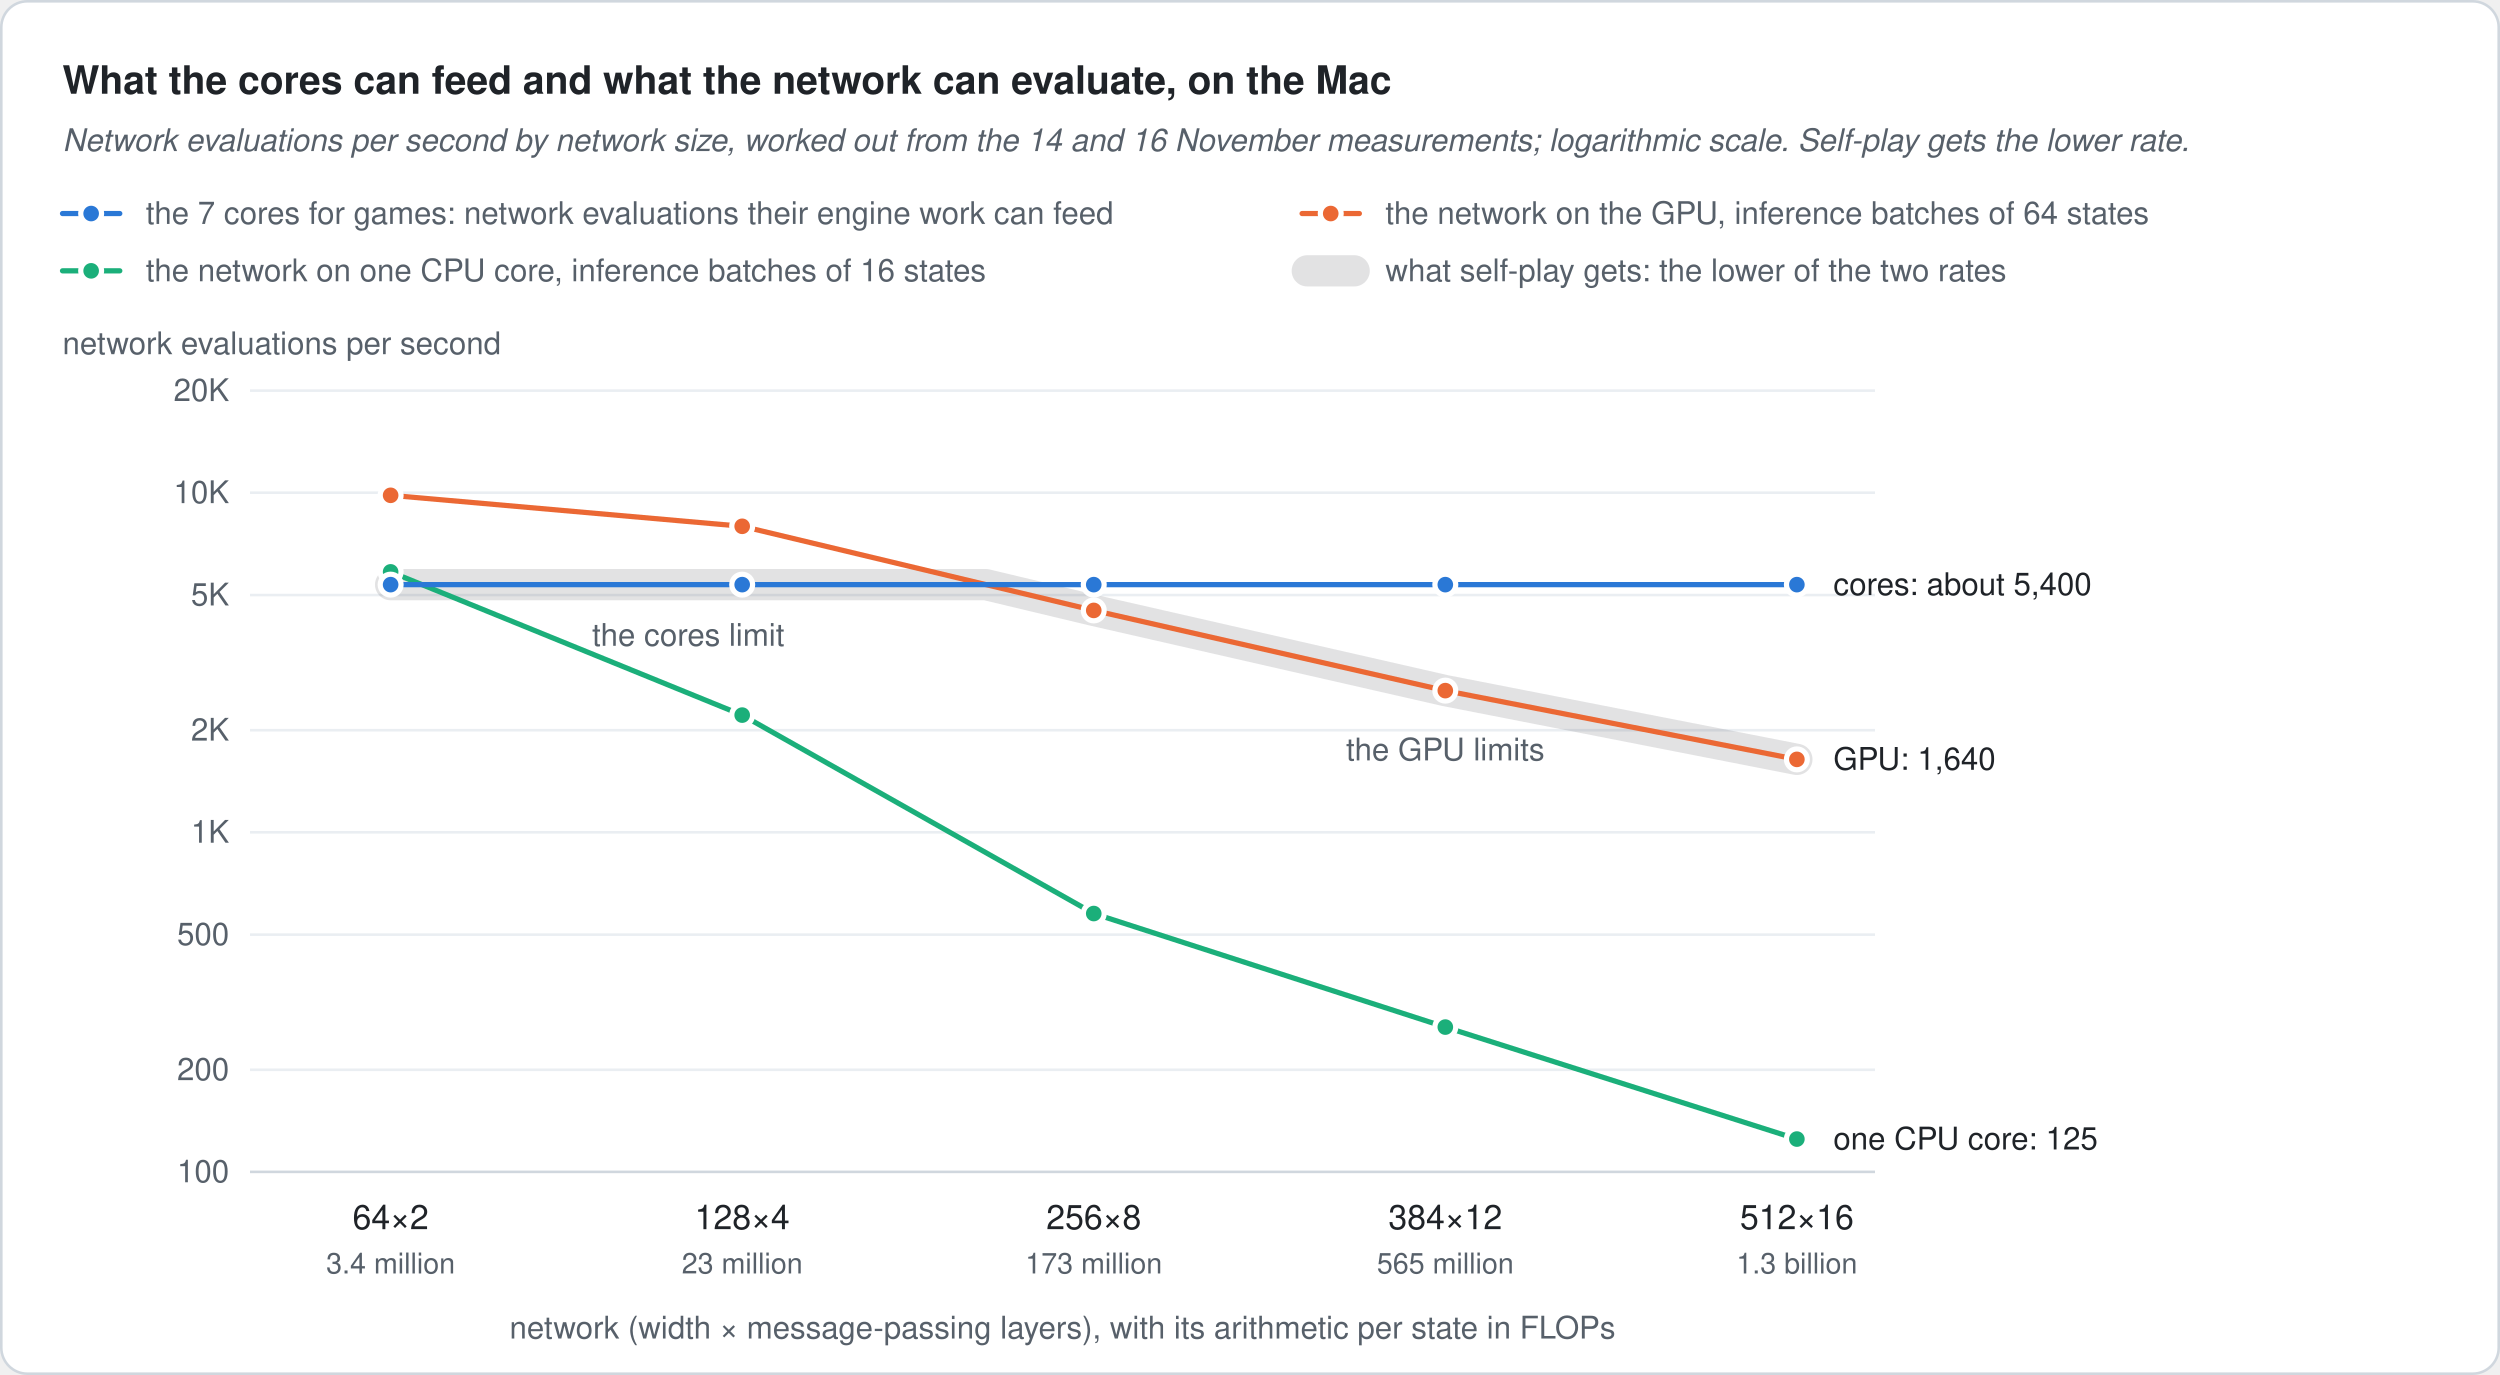
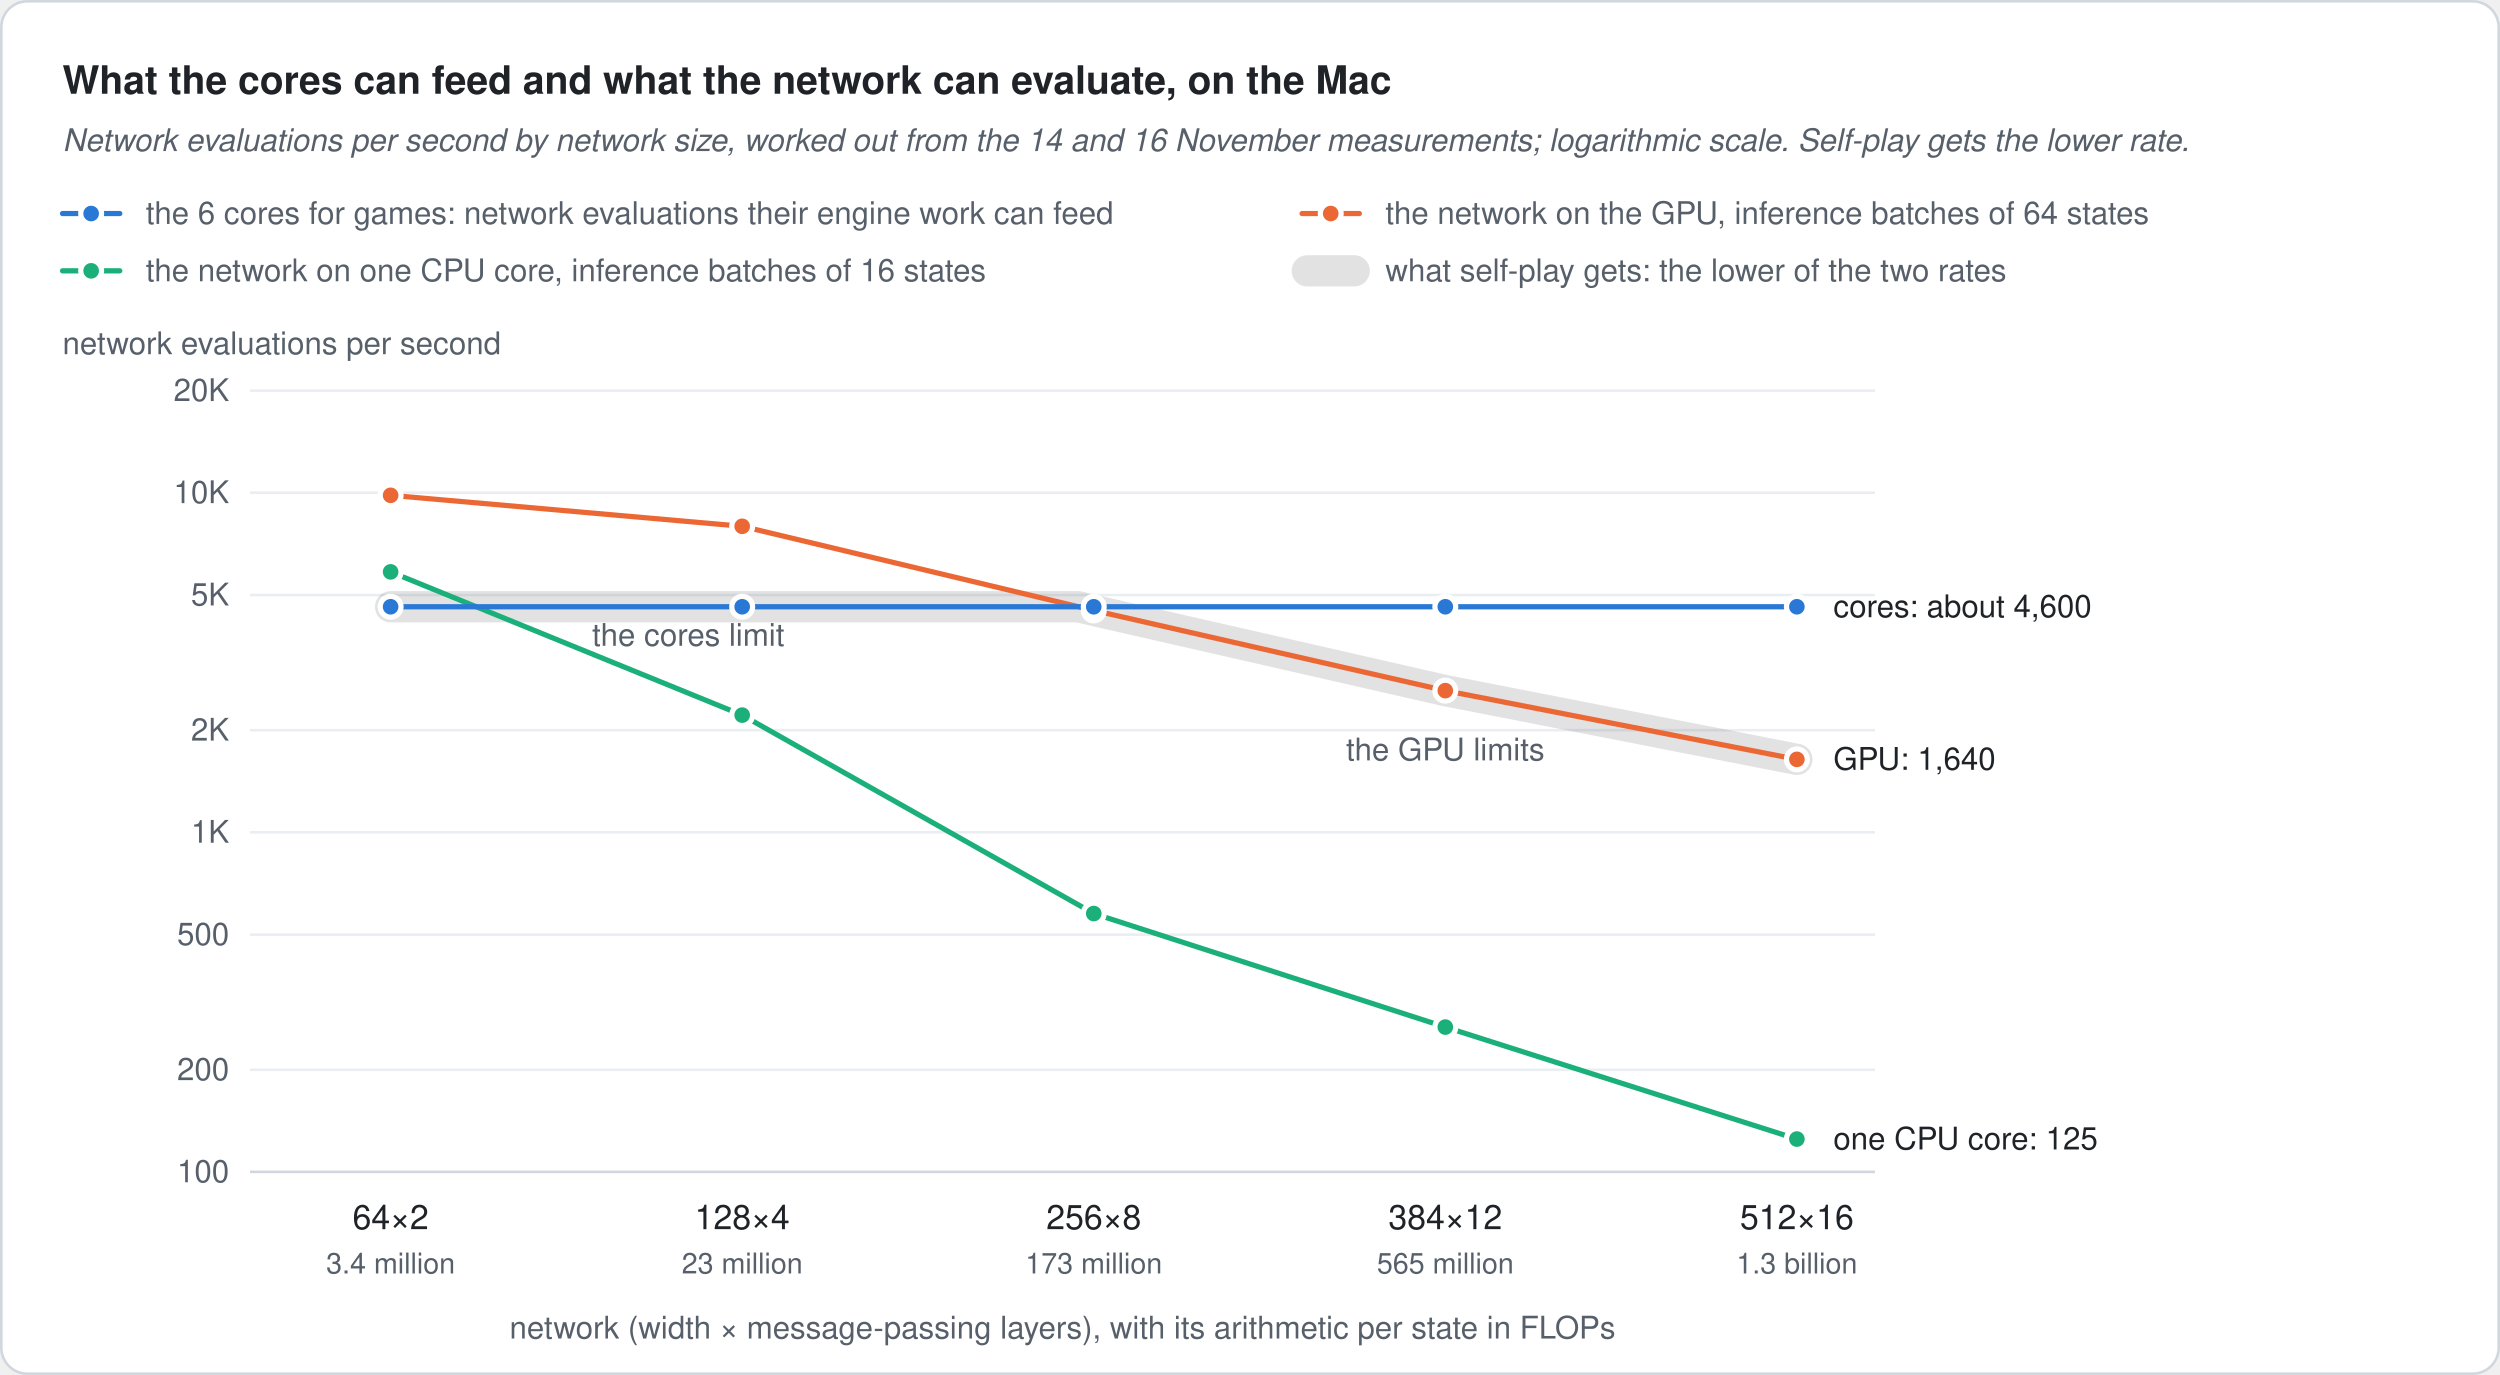
<svg xmlns="http://www.w3.org/2000/svg" width="960" height="528" viewBox="0 0 960 528" role="img" aria-labelledby="title desc">
  <defs>
    <style>
      text { font-family: -apple-system, BlinkMacSystemFont, "Segoe UI", Helvetica, Arial, sans-serif; fill: #1f2328; }
      .title { font-size: 15px; font-weight: 600; }
      .sub { font-size: 12px; fill: #57606a; font-style: italic; }
      .label { font-size: 12px; fill: #57606a; }
      .tick { font-size: 12px; fill: #57606a; font-variant-numeric: tabular-nums; }
      .body { font-size: 13px; }
      .end { font-size: 12px; }
      .small { font-size: 11px; fill: #57606a; }
    </style>
  </defs>
  <rect x="0.5" y="0.5" width="959" height="527" rx="10" fill="#ffffff" stroke="#d0d7de" />
  <text class="title" x="24" y="36">What the cores can feed and what the network can evaluate, on the Mac</text>
  <text class="sub" x="24" y="58">Network evaluations per second by network size, worked out from the 14 and 16 November measurements; logarithmic scale. Self-play gets the lower rate.</text>
  <line x1="24" y1="82" x2="46" y2="82" stroke="#2a78d6" stroke-width="2" stroke-linecap="round" />
  <circle cx="35" cy="82" r="4" fill="#2a78d6" stroke="#ffffff" stroke-width="2" />
-   <text class="label" x="56" y="86">the 7 cores for games: network evaluations their engine work can feed</text>
+   <text class="label" x="56" y="86">the 6 cores for games: network evaluations their engine work can feed</text>
  <line x1="500" y1="82" x2="522" y2="82" stroke="#eb6834" stroke-width="2" stroke-linecap="round" />
  <circle cx="511" cy="82" r="4" fill="#eb6834" stroke="#ffffff" stroke-width="2" />
  <text class="label" x="532" y="86">the network on the GPU, inference batches of 64 states</text>
  <line x1="24" y1="104" x2="46" y2="104" stroke="#1baf7a" stroke-width="2" stroke-linecap="round" />
  <circle cx="35" cy="104" r="4" fill="#1baf7a" stroke="#ffffff" stroke-width="2" />
  <text class="label" x="56" y="108">the network on one CPU core, inference batches of 16 states</text>
  <line x1="502" y1="104" x2="520" y2="104" stroke="#1f2328" stroke-opacity="0.13" stroke-width="12" stroke-linecap="round" />
  <text class="label" x="532" y="108">what self-play gets: the lower of the two rates</text>
  <text class="label" x="24" y="136">network evaluations per second</text>
  <line x1="96" y1="450.0" x2="720" y2="450.0" stroke="#d0d7de" stroke-width="1" />
  <text class="tick" x="88" y="454.0" text-anchor="end">100</text>
  <line x1="96" y1="410.8" x2="720" y2="410.8" stroke="#eaeef2" stroke-width="1" />
  <text class="tick" x="88" y="414.8" text-anchor="end">200</text>
  <line x1="96" y1="358.9" x2="720" y2="358.9" stroke="#eaeef2" stroke-width="1" />
  <text class="tick" x="88" y="362.9" text-anchor="end">500</text>
  <line x1="96" y1="319.6" x2="720" y2="319.6" stroke="#eaeef2" stroke-width="1" />
  <text class="tick" x="88" y="323.6" text-anchor="end">1K</text>
  <line x1="96" y1="280.4" x2="720" y2="280.4" stroke="#eaeef2" stroke-width="1" />
  <text class="tick" x="88" y="284.4" text-anchor="end">2K</text>
  <line x1="96" y1="228.5" x2="720" y2="228.5" stroke="#eaeef2" stroke-width="1" />
  <text class="tick" x="88" y="232.5" text-anchor="end">5K</text>
  <line x1="96" y1="189.2" x2="720" y2="189.2" stroke="#eaeef2" stroke-width="1" />
  <text class="tick" x="88" y="193.2" text-anchor="end">10K</text>
  <line x1="96" y1="150.0" x2="720" y2="150.0" stroke="#eaeef2" stroke-width="1" />
  <text class="tick" x="88" y="154.0" text-anchor="end">20K</text>
  <text class="body" x="150" y="472" text-anchor="middle">64×2</text>
  <text class="small" x="150" y="489" text-anchor="middle">3.4 million</text>
  <text class="body" x="285" y="472" text-anchor="middle">128×4</text>
  <text class="small" x="285" y="489" text-anchor="middle">23 million</text>
  <text class="body" x="420" y="472" text-anchor="middle">256×8</text>
  <text class="small" x="420" y="489" text-anchor="middle">173 million</text>
  <text class="body" x="555" y="472" text-anchor="middle">384×12</text>
  <text class="small" x="555" y="489" text-anchor="middle">565 million</text>
  <text class="body" x="690" y="472" text-anchor="middle">512×16</text>
  <text class="small" x="690" y="489" text-anchor="middle">1.3 billion</text>
  <text class="label" x="408.0" y="514" text-anchor="middle">network (width × message-passing layers), with its arithmetic per state in FLOPs</text>
-   <path d="M 150.0 224.5 L 285.0 224.5 L 378.6 224.5 L 420.0 234.4 L 555.0 265.2 L 690.0 291.6" fill="none" stroke="#1f2328" stroke-opacity="0.13" stroke-width="12" stroke-linecap="round" stroke-linejoin="round" />
+   <path d="M 150.0 233.0 L 285.0 233.0 L 414.1 233.0 L 420.0 234.4 L 555.0 265.2 L 690.0 291.6" fill="none" stroke="#1f2328" stroke-opacity="0.13" stroke-width="12" stroke-linecap="round" stroke-linejoin="round" />
  <polyline points="150.0,219.6 285.0,274.6 420.0,350.8 555.0,394.4 690.0,437.4" fill="none" stroke="#1baf7a" stroke-width="2" stroke-linecap="round" stroke-linejoin="round" />
  <circle cx="150.0" cy="219.6" r="4" fill="#1baf7a" stroke="#ffffff" stroke-width="2" />
  <circle cx="285.0" cy="274.6" r="4" fill="#1baf7a" stroke="#ffffff" stroke-width="2" />
  <circle cx="420.0" cy="350.8" r="4" fill="#1baf7a" stroke="#ffffff" stroke-width="2" />
  <circle cx="555.0" cy="394.4" r="4" fill="#1baf7a" stroke="#ffffff" stroke-width="2" />
  <circle cx="690.0" cy="437.4" r="4" fill="#1baf7a" stroke="#ffffff" stroke-width="2" />
  <polyline points="150.0,190.2 285.0,202.1 420.0,234.4 555.0,265.2 690.0,291.6" fill="none" stroke="#eb6834" stroke-width="2" stroke-linecap="round" stroke-linejoin="round" />
  <circle cx="150.0" cy="190.2" r="4" fill="#eb6834" stroke="#ffffff" stroke-width="2" />
  <circle cx="285.0" cy="202.1" r="4" fill="#eb6834" stroke="#ffffff" stroke-width="2" />
  <circle cx="420.0" cy="234.4" r="4" fill="#eb6834" stroke="#ffffff" stroke-width="2" />
  <circle cx="555.0" cy="265.2" r="4" fill="#eb6834" stroke="#ffffff" stroke-width="2" />
  <circle cx="690.0" cy="291.6" r="4" fill="#eb6834" stroke="#ffffff" stroke-width="2" />
-   <polyline points="150.0,224.5 285.0,224.5 420.0,224.5 555.0,224.5 690.0,224.5" fill="none" stroke="#2a78d6" stroke-width="2" stroke-linecap="round" stroke-linejoin="round" />
-   <circle cx="150.0" cy="224.5" r="4" fill="#2a78d6" stroke="#ffffff" stroke-width="2" />
-   <circle cx="285.0" cy="224.5" r="4" fill="#2a78d6" stroke="#ffffff" stroke-width="2" />
-   <circle cx="420.0" cy="224.5" r="4" fill="#2a78d6" stroke="#ffffff" stroke-width="2" />
-   <circle cx="555.0" cy="224.5" r="4" fill="#2a78d6" stroke="#ffffff" stroke-width="2" />
-   <circle cx="690.0" cy="224.5" r="4" fill="#2a78d6" stroke="#ffffff" stroke-width="2" />
-   <text class="end" x="704" y="228.5">cores: about 5,400</text>
+   <polyline points="150.0,233.0 285.0,233.0 420.0,233.0 555.0,233.0 690.0,233.0" fill="none" stroke="#2a78d6" stroke-width="2" stroke-linecap="round" stroke-linejoin="round" />
+   <circle cx="150.0" cy="233.0" r="4" fill="#2a78d6" stroke="#ffffff" stroke-width="2" />
+   <circle cx="285.0" cy="233.0" r="4" fill="#2a78d6" stroke="#ffffff" stroke-width="2" />
+   <circle cx="420.0" cy="233.0" r="4" fill="#2a78d6" stroke="#ffffff" stroke-width="2" />
+   <circle cx="555.0" cy="233.0" r="4" fill="#2a78d6" stroke="#ffffff" stroke-width="2" />
+   <circle cx="690.0" cy="233.0" r="4" fill="#2a78d6" stroke="#ffffff" stroke-width="2" />
+   <text class="end" x="704" y="237.0">cores: about 4,600</text>
  <text class="end" x="704" y="295.6">GPU: 1,640</text>
  <text class="end" x="704" y="441.4">one CPU core: 125</text>
  <text class="label" x="264.3" y="248.0" text-anchor="middle">the cores limit</text>
  <text class="label" x="555.0" y="292.0" text-anchor="middle">the GPU limits</text>
</svg>
